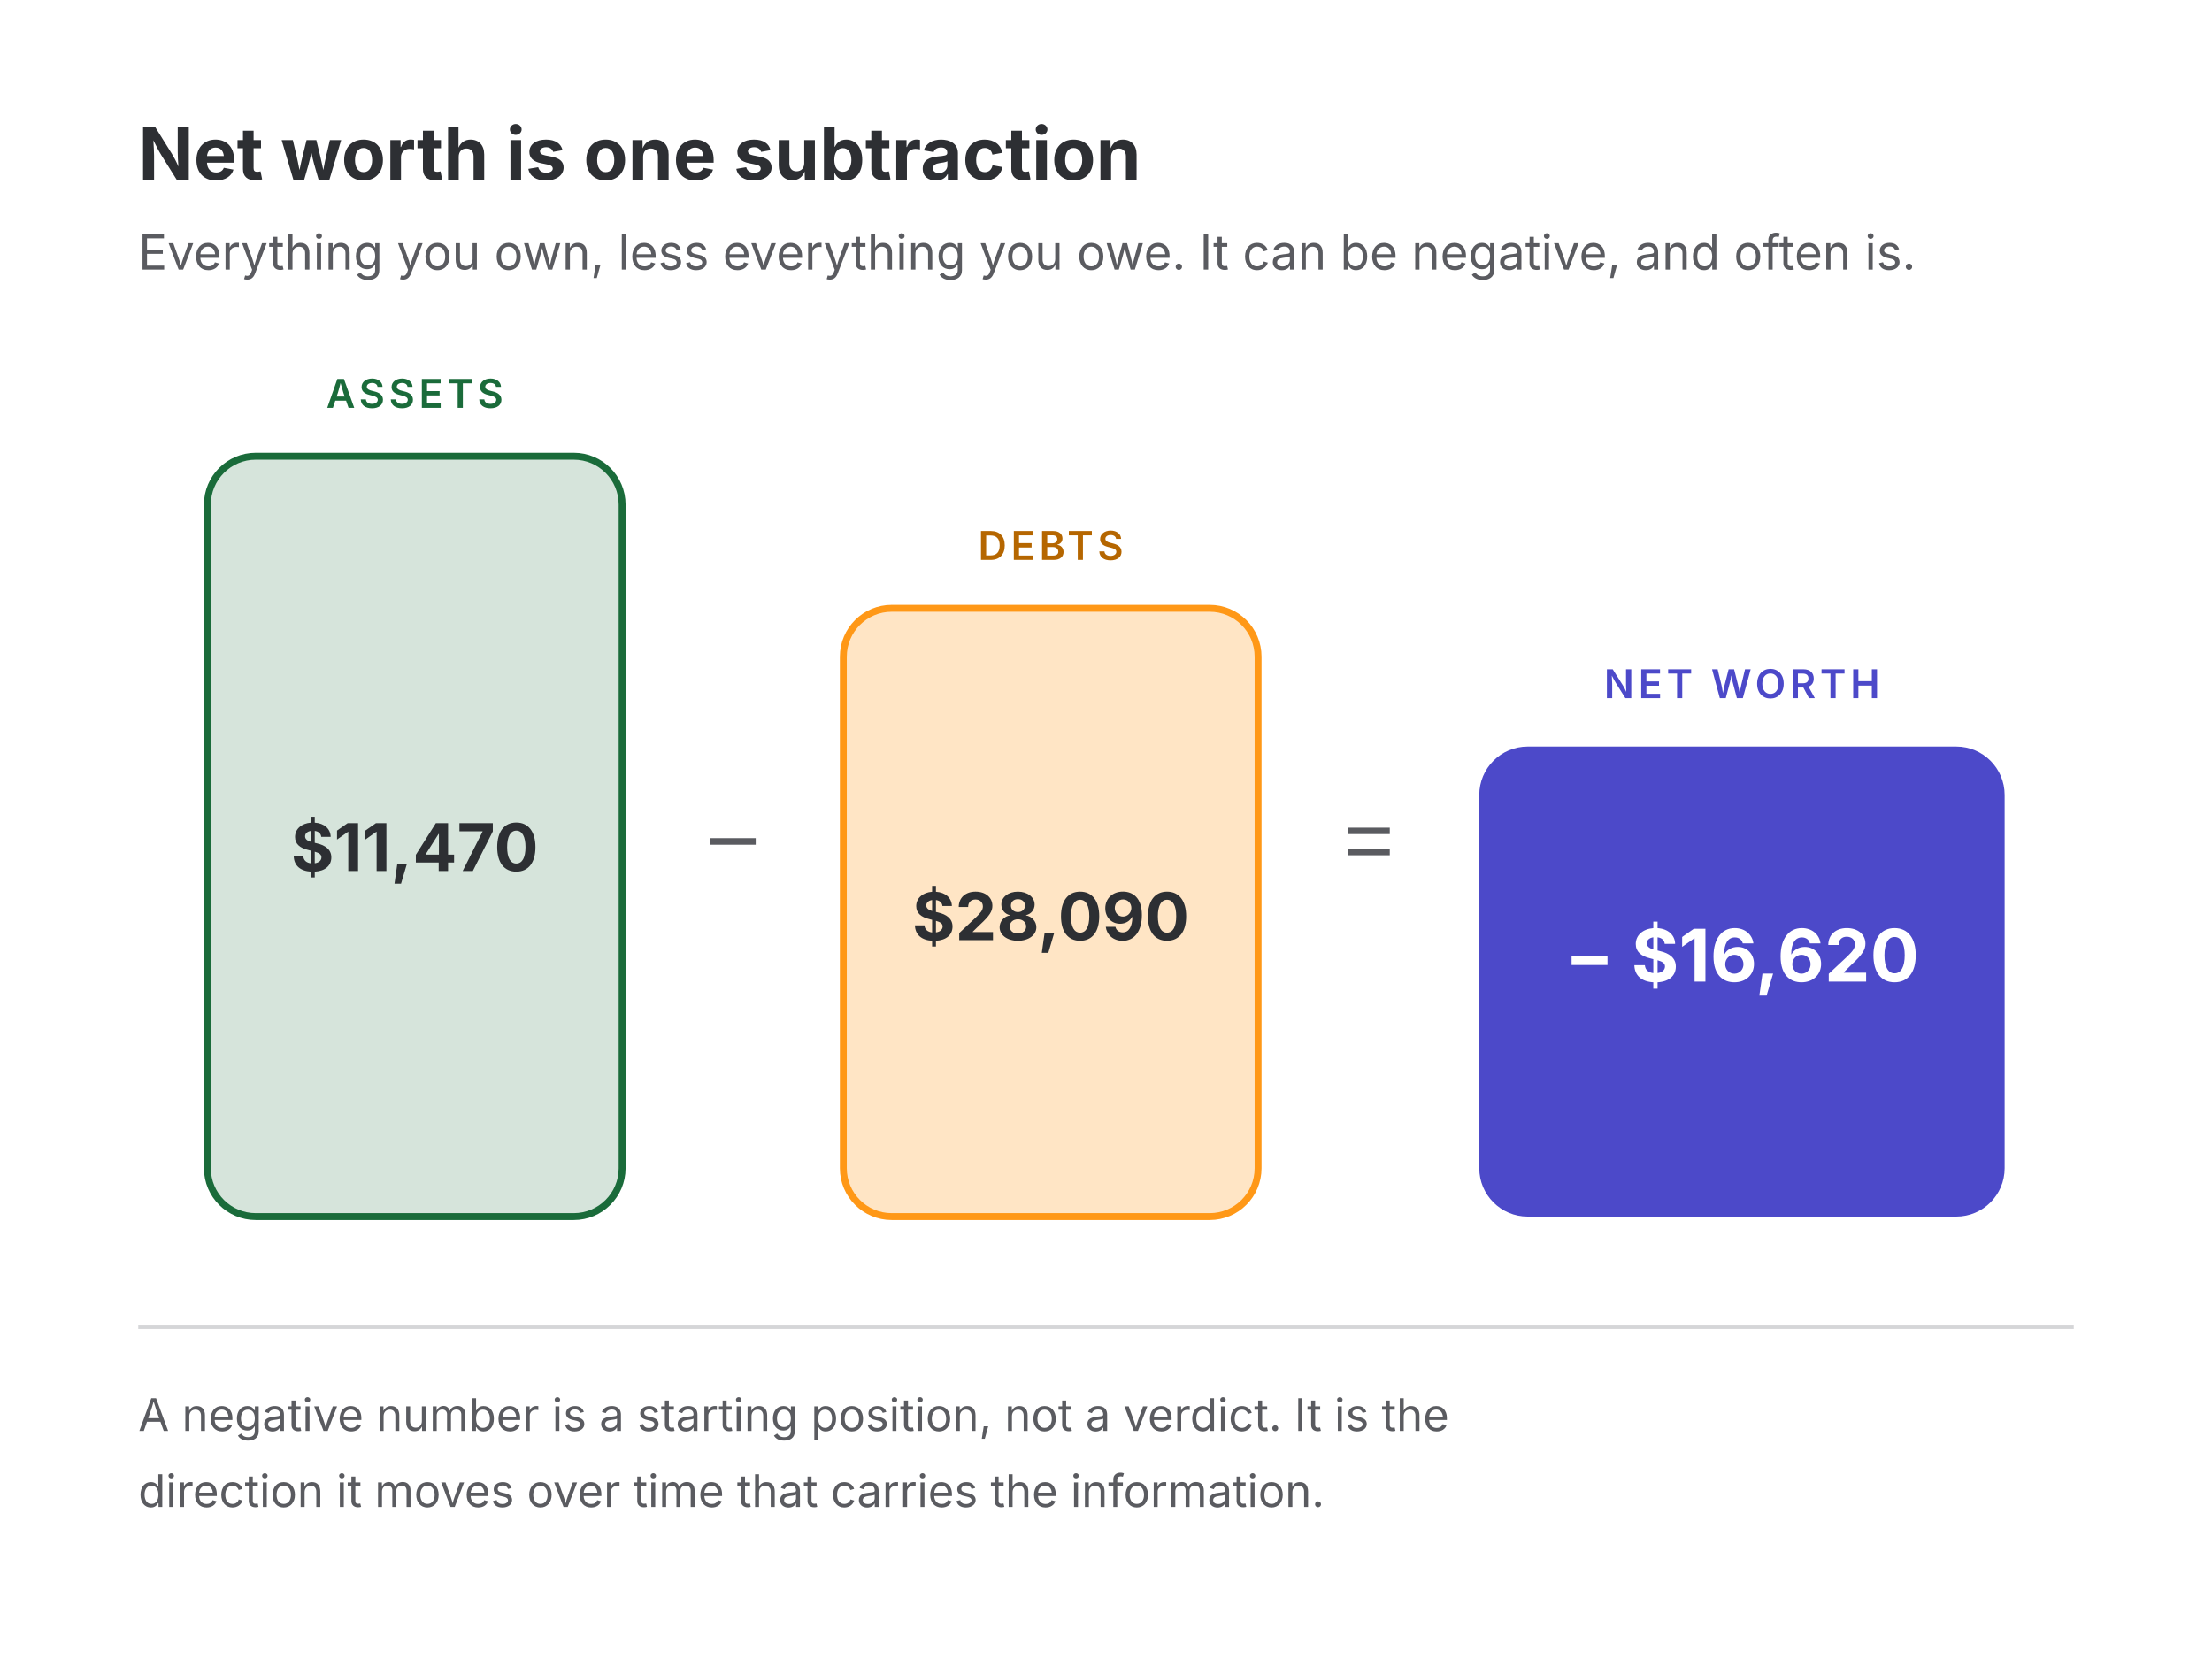
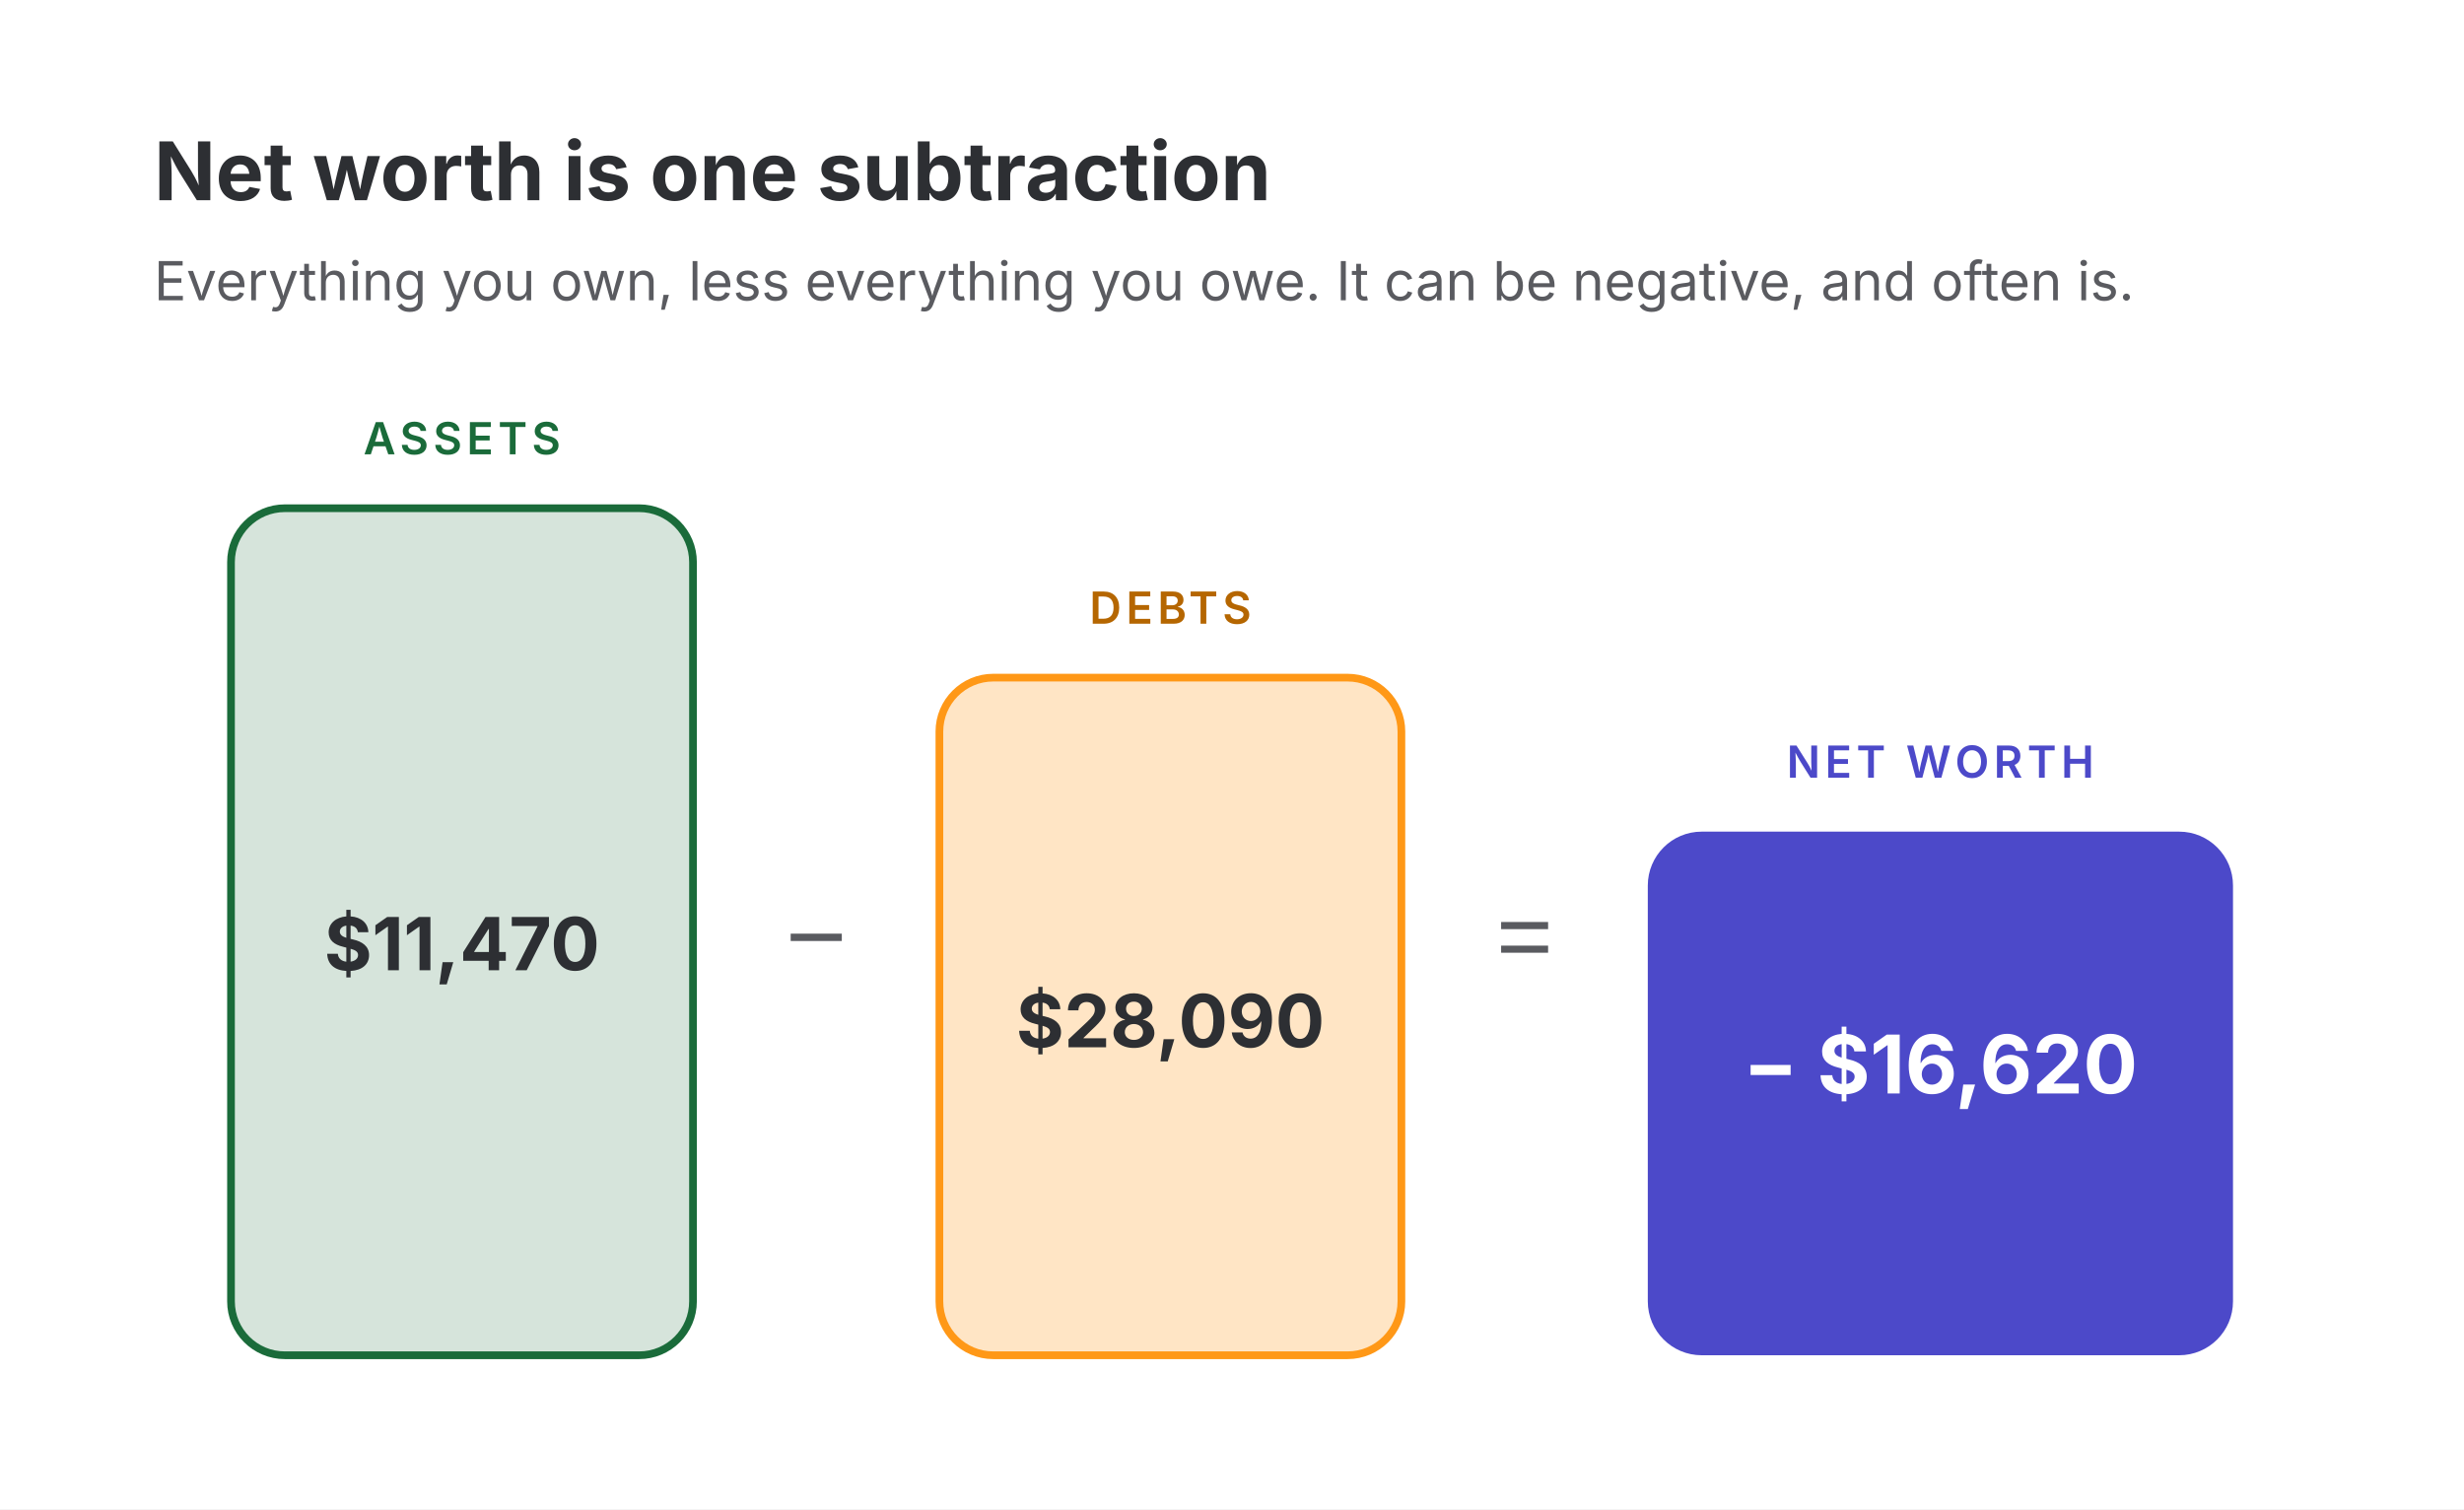
- <svg xmlns="http://www.w3.org/2000/svg" viewBox="0 0 640 480" font-family="Inter, system-ui, sans-serif">
-   <rect width="640" height="480" fill="#ffffff" />
+ <svg xmlns="http://www.w3.org/2000/svg" viewBox="0 0 640 392" font-family="Inter, system-ui, sans-serif">
+   <rect width="640" height="392" fill="#ffffff" />
  <text x="40" y="52" fill="#2d2f33" font-size="21" font-weight="700">Net worth is one subtraction</text>
  <text x="40" y="78" fill="#5a5b60" font-size="14">Everything you own, less everything you owe. It can be negative, and often is.</text>
  <rect x="60" y="132" width="120" height="220" rx="14" fill="#1a6b3a" opacity="0.18" />
  <rect x="60" y="132" width="120" height="220" rx="14" fill="none" stroke="#1a6b3a" stroke-width="2" />
  <text x="120" y="118" fill="#1a6b3a" font-size="11.5" font-weight="600" letter-spacing="1.2" text-anchor="middle">ASSETS</text>
  <text x="120" y="252" fill="#2d2f33" font-size="19" font-weight="700" text-anchor="middle">$11,470</text>
  <text x="212" y="252" fill="#5a5b60" font-size="30" font-weight="300" text-anchor="middle">−</text>
  <rect x="244" y="176" width="120" height="176" rx="14" fill="#ff9817" opacity="0.25" />
  <rect x="244" y="176" width="120" height="176" rx="14" fill="none" stroke="#ff9817" stroke-width="2" />
  <text x="304" y="162" fill="#b56600" font-size="11.5" font-weight="600" letter-spacing="1.2" text-anchor="middle">DEBTS</text>
  <text x="304" y="272" fill="#2d2f33" font-size="19" font-weight="700" text-anchor="middle">$28,090</text>
  <text x="396" y="252" fill="#5a5b60" font-size="30" font-weight="300" text-anchor="middle">=</text>
  <rect x="428" y="216" width="152" height="136" rx="14" fill="#4c49c9" />
  <text x="504" y="202" fill="#4c49c9" font-size="11.5" font-weight="600" letter-spacing="1.2" text-anchor="middle">NET WORTH</text>
  <text x="504" y="284" fill="#ffffff" font-size="21" font-weight="700" text-anchor="middle">− $16,620</text>
-   <line x1="40" y1="384" x2="600" y2="384" stroke="#acadb1" stroke-width="1" opacity="0.5" />
-   <text x="40" y="414" fill="#5a5b60" font-size="13">A negative number is a starting position, not a verdict. It is the</text>
-   <text x="40" y="436" fill="#5a5b60" font-size="13">direction it moves over time that carries the information.</text>
</svg>
